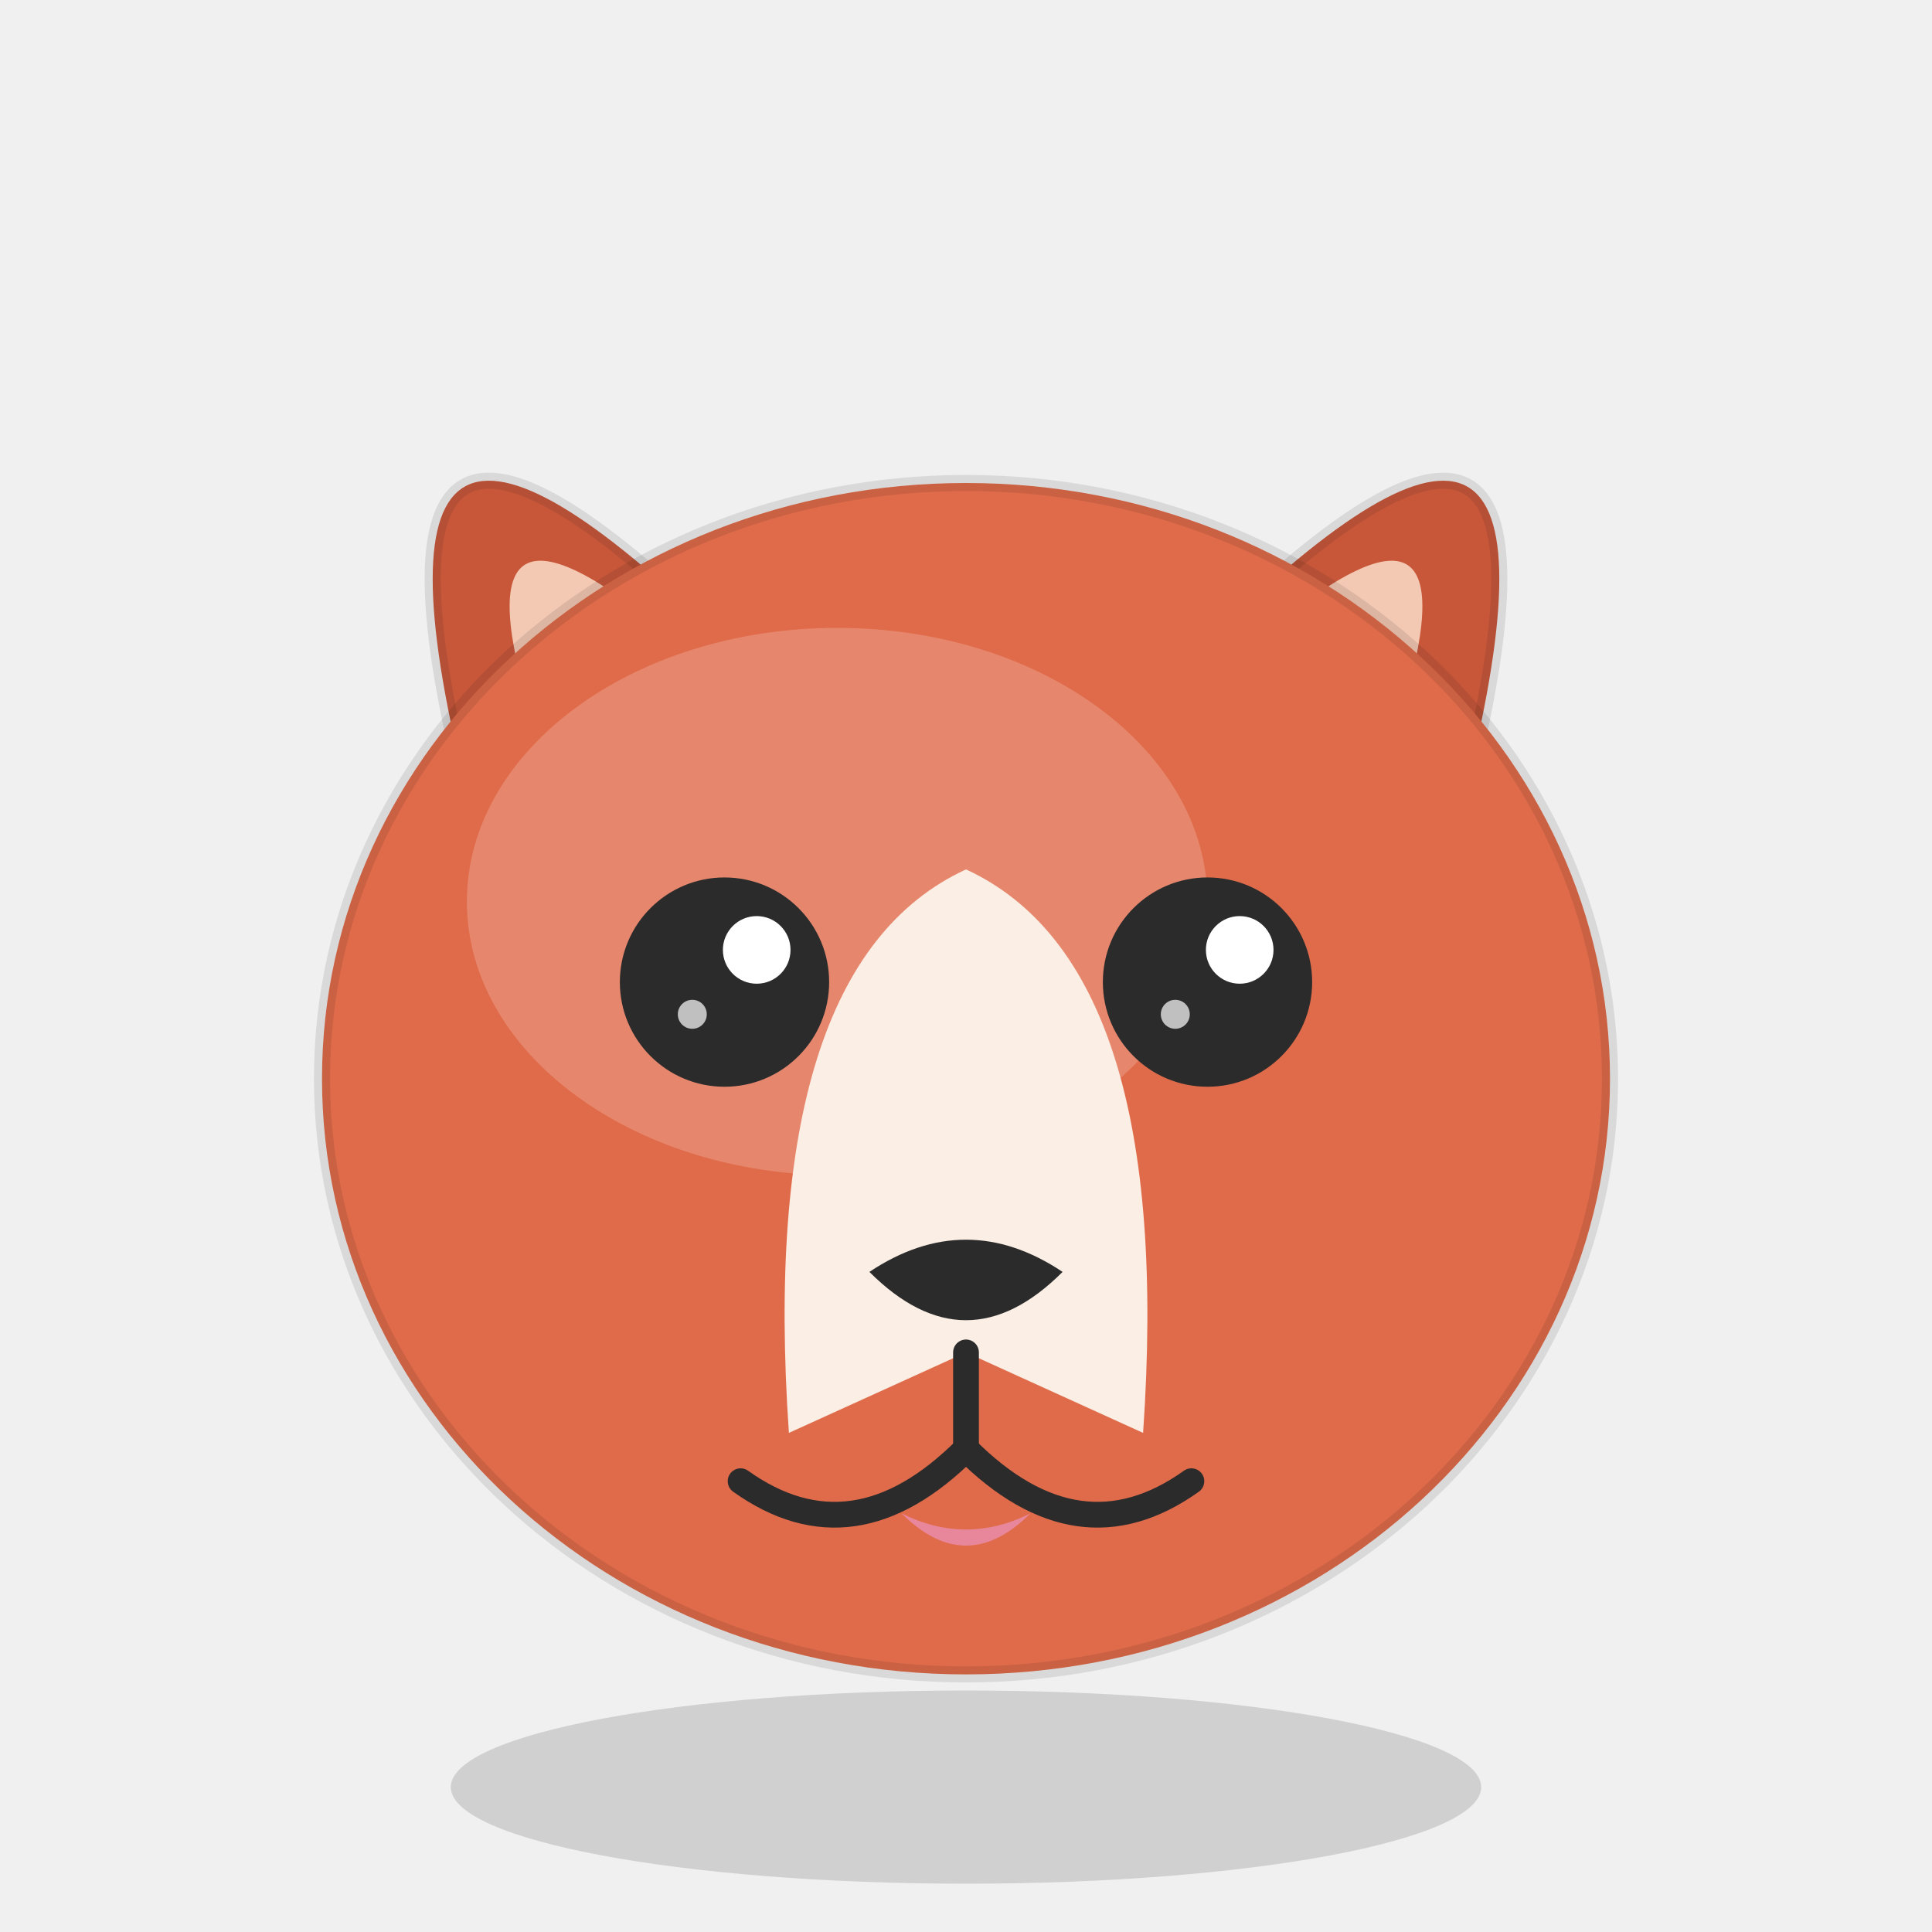
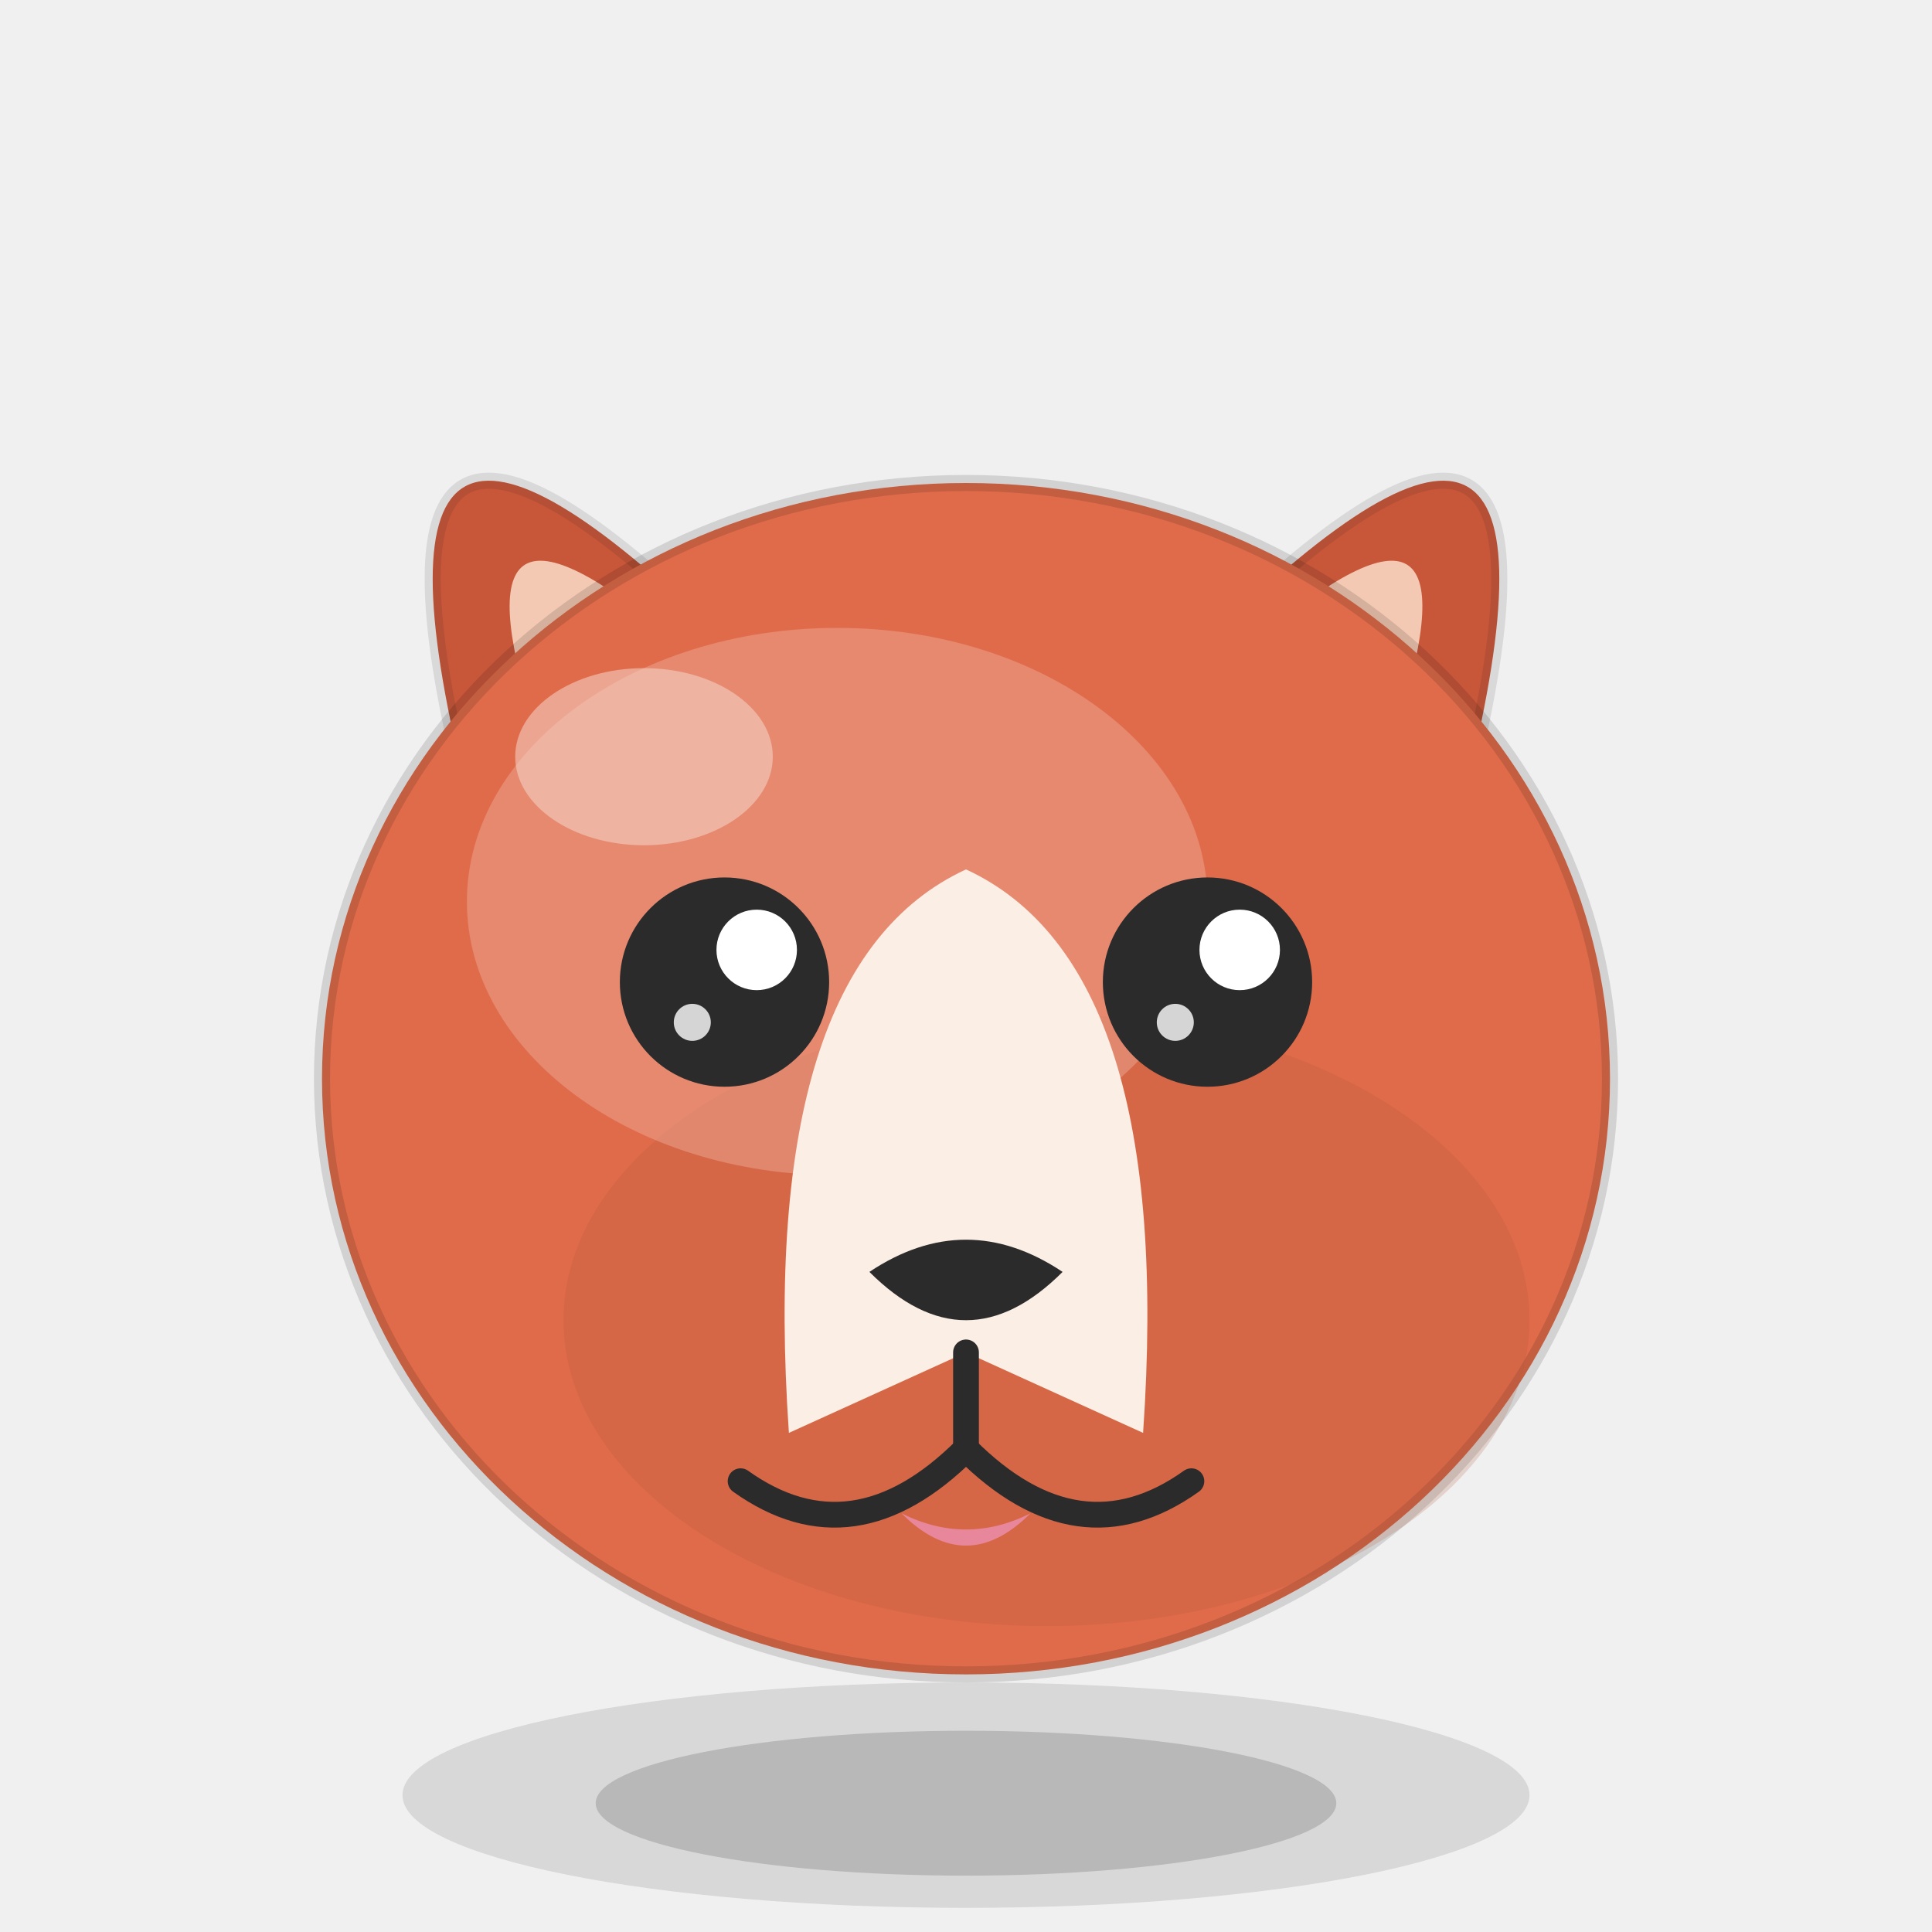
<svg xmlns="http://www.w3.org/2000/svg" viewBox="0 0 240 240" width="240" height="240">
-   <ellipse cx="120" cy="222" rx="64" ry="12" fill="#00000022" />
+   <ellipse cx="120" cy="223" rx="70" ry="14" fill="#0000001A" />
+   <ellipse cx="120" cy="224" rx="46" ry="9" fill="#00000026" />
  <path d="M60 106 Q40 34 84 74 Z" fill="#C8573A" stroke="#00000018" stroke-width="2" stroke-linejoin="round" />
  <path d="M180 106 Q200 34 156 74 Z" fill="#C8573A" stroke="#00000018" stroke-width="2" stroke-linejoin="round" />
  <path d="M67 92 Q55 56 82 78 Z" fill="#F3C9B4" />
  <path d="M173 92 Q185 56 158 78 Z" fill="#F3C9B4" />
-   <ellipse cx="120" cy="134" rx="80" ry="74" fill="#E06B4A" stroke="#00000018" stroke-width="2" />
-   <ellipse cx="104" cy="112" rx="46" ry="34" fill="#EDA996" opacity="0.45" />
+   <ellipse cx="120" cy="134" rx="80" ry="74" fill="#E06B4A" stroke="#00000020" stroke-width="2" />
+   <ellipse cx="130" cy="164" rx="60" ry="38" fill="#AE5339" opacity="0.20" />
+   <ellipse cx="104" cy="112" rx="46" ry="34" fill="#EDA996" opacity="0.48" />
+   <ellipse cx="80" cy="94" rx="16" ry="11" fill="#F6D5CC" opacity="0.55" />
  <path d="M120 108 Q94 120 98 178 Q120 168 120 168 Q120 168 142 178 Q146 120 120 108 Z" fill="#FBEEE4" />
  <circle cx="90" cy="122" r="13" fill="#2B2B2B" />
  <circle cx="150" cy="122" r="13" fill="#2B2B2B" />
-   <circle cx="94" cy="118" r="4.2" fill="#FFFFFF" />
-   <circle cx="154" cy="118" r="4.2" fill="#FFFFFF" />
-   <circle cx="86" cy="126" r="1.8" fill="#FFFFFF" opacity="0.7" />
-   <circle cx="146" cy="126" r="1.8" fill="#FFFFFF" opacity="0.7" />
+   <circle cx="94" cy="118" r="5" fill="#FFFFFF" />
+   <circle cx="154" cy="118" r="5" fill="#FFFFFF" />
+   <circle cx="86" cy="127" r="2.3" fill="#FFFFFF" opacity="0.8" />
+   <circle cx="146" cy="127" r="2.3" fill="#FFFFFF" opacity="0.8" />
  <path d="M108 158 Q120 170 132 158 Q120 150 108 158 Z" fill="#2B2B2B" />
  <path d="M120 168 V180" stroke="#2B2B2B" stroke-width="3.2" stroke-linecap="round" />
  <path d="M120 180 Q106 194 92 184" stroke="#2B2B2B" stroke-width="3.2" fill="none" stroke-linecap="round" />
  <path d="M120 180 Q134 194 148 184" stroke="#2B2B2B" stroke-width="3.2" fill="none" stroke-linecap="round" />
  <path d="M112 188 Q120 196 128 188 Q120 192 112 188 Z" fill="#E8879B" />
</svg>
